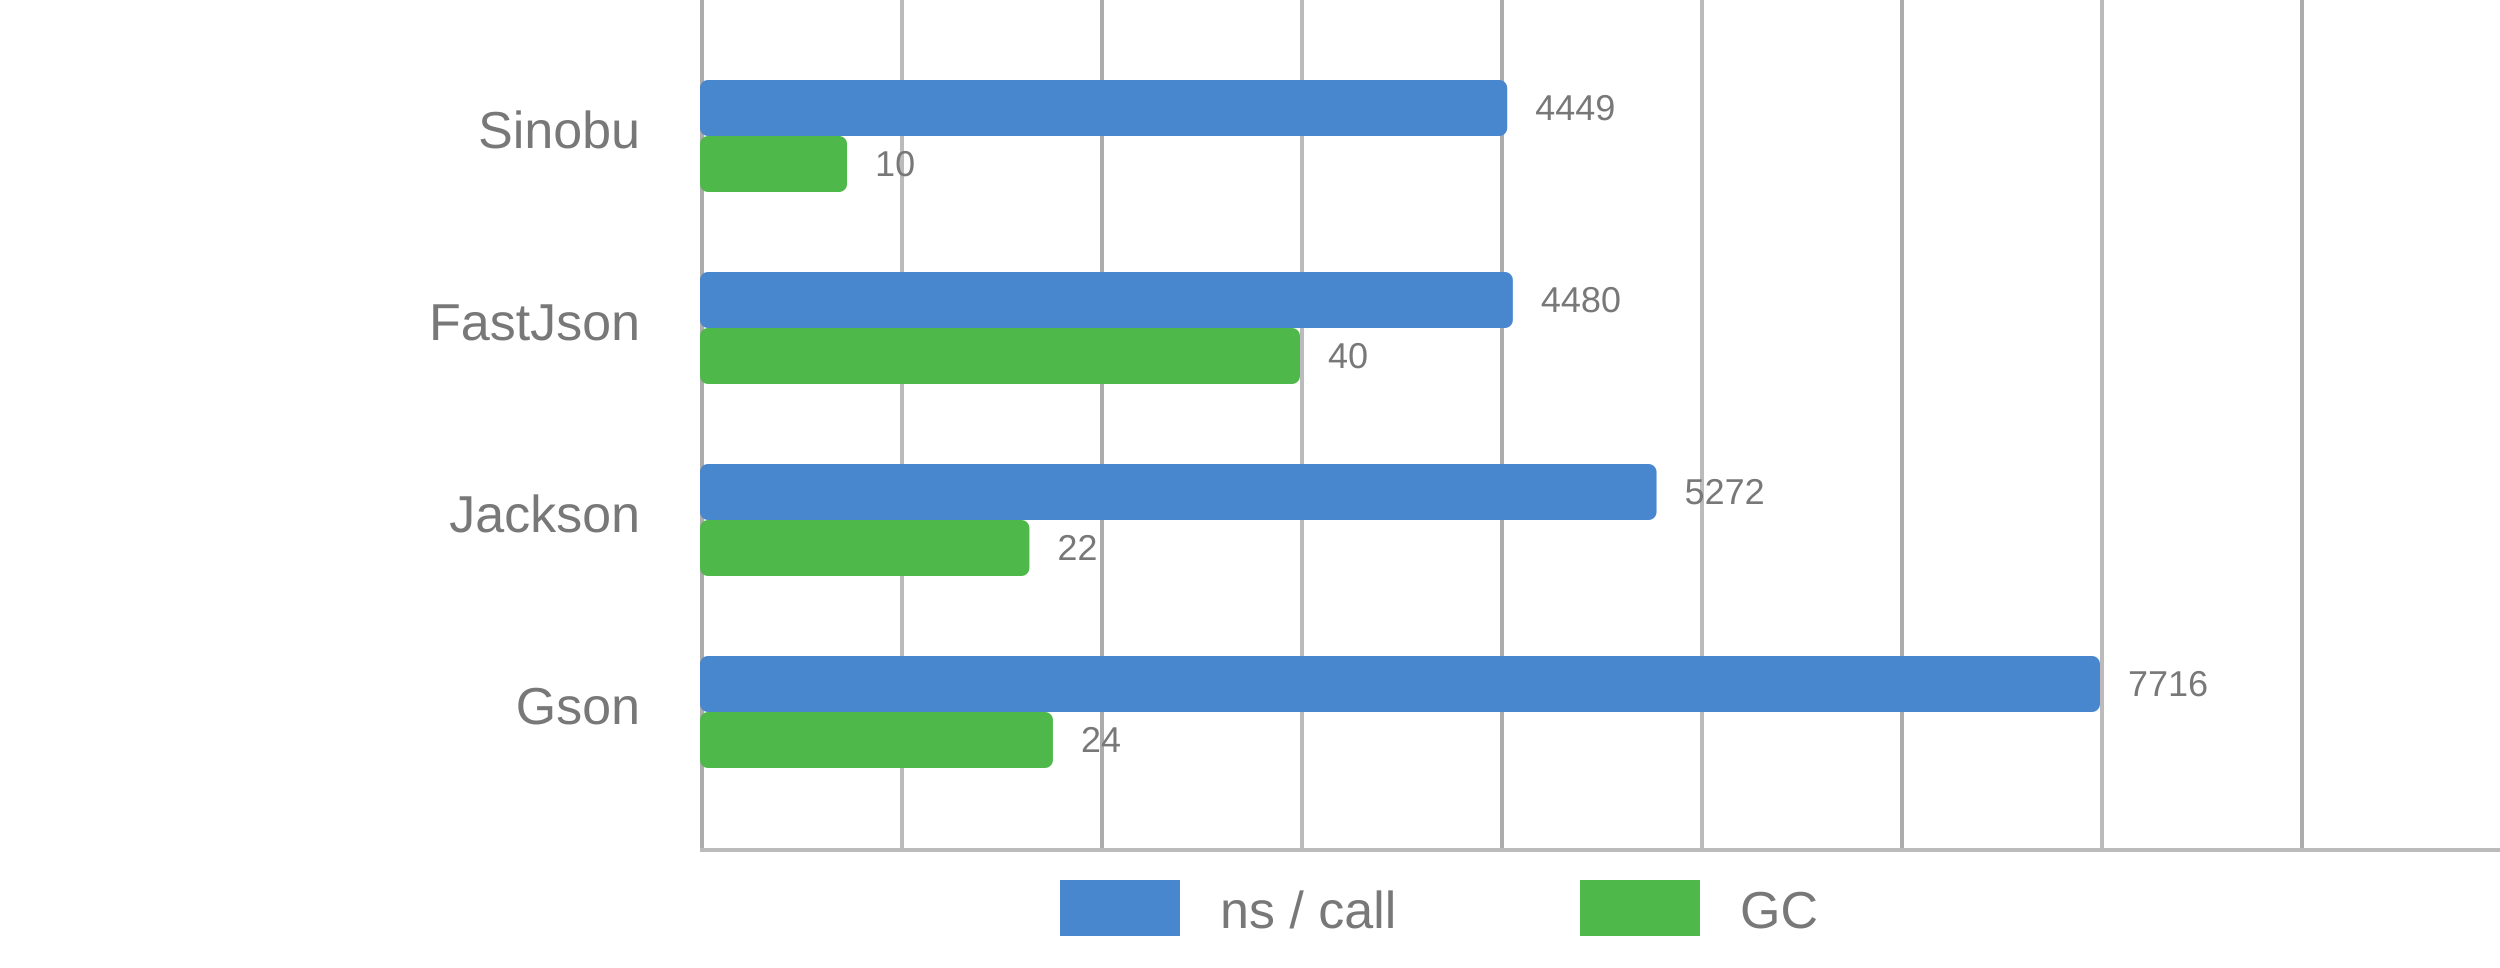
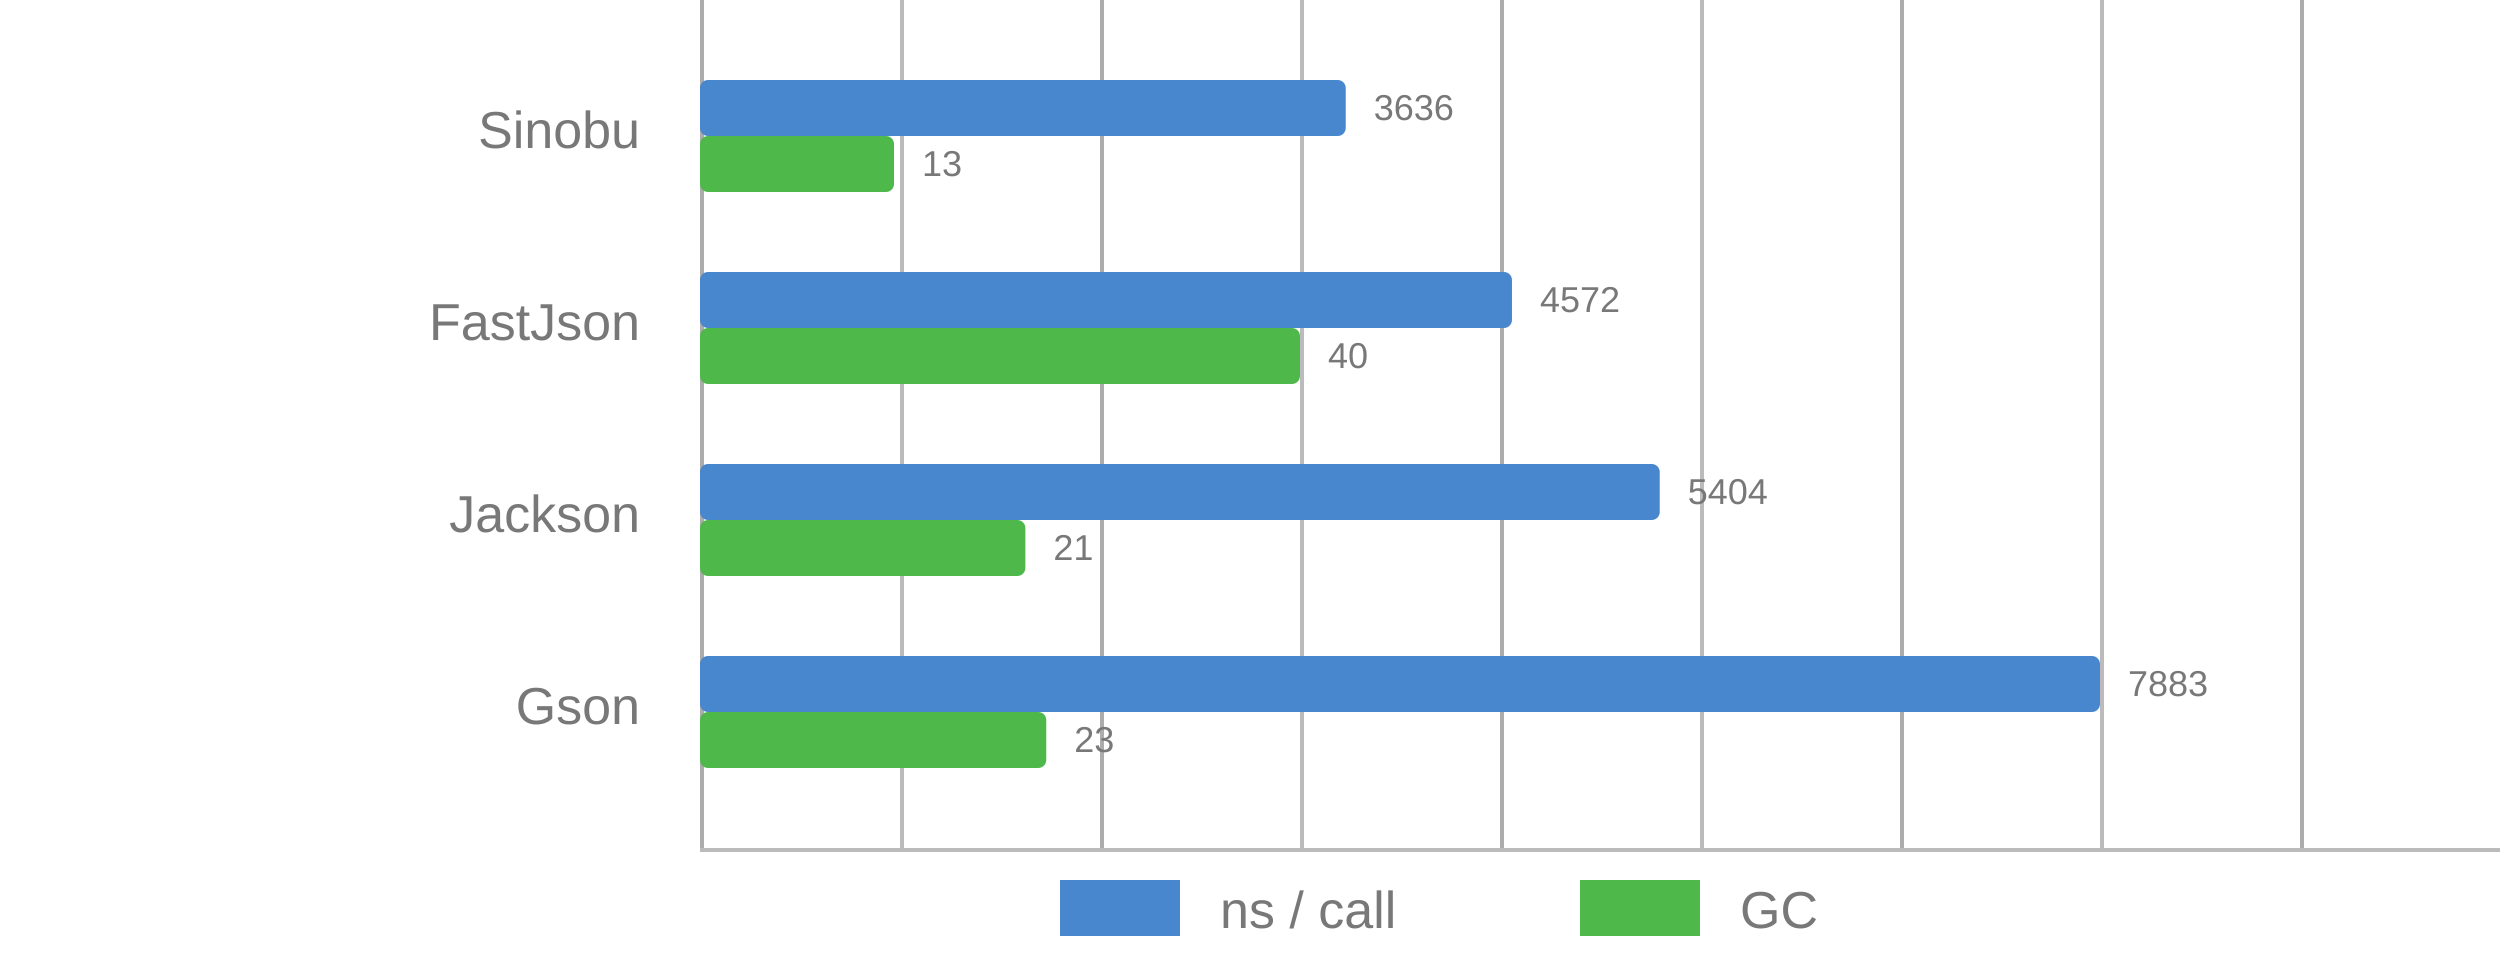
<svg xmlns="http://www.w3.org/2000/svg" viewBox="0 0 625 242">
  <style>
      text {
          font-family: Arial;
          font-size: 13px;
          fill: #787878;
      }

      .desc {
          font-size: 9px;
      }

      .vline {
          fill: #acacac;
          stroke: none;
          stroke-width: 0;
      }

      .subline {
          fill: #bbb;
          stroke: none;
          stroke-width: 0;
      }

      .call {
          fill: #4886CD;
          stroke-linejoin: round;
          height: 14px;
      }

      .gc {
          fill: #4FB84B;
          stroke-linejoin: round;
          height: 14px;
      }
  </style>
  <g>
    <rect x="175" y="0" width="1" height="212" class="vline" />
    <rect x="275" y="0" width="1" height="212" class="vline" />
    <rect x="375" y="0" width="1" height="212" class="vline" />
    <rect x="475" y="0" width="1" height="212" class="vline" />
    <rect x="575" y="0" width="1" height="212" class="vline" />
    <rect x="225" y="0" width="1" height="212" class="subline" />
    <rect x="325" y="0" width="1" height="212" class="subline" />
    <rect x="425" y="0" width="1" height="212" class="subline" />
    <rect x="525" y="0" width="1" height="212" class="subline" />
    <rect x="175" y="212" width="450" height="1" class="subline" />
    <rect x="265" y="220" width="30" class="call" />
    <text x="305" y="232">ns / call</text>
    <rect x="395" y="220" width="30" class="gc" />
    <text x="435" y="232">GC</text>
  </g>
  <g>
-     <rect x="175" y="20" width="201.808" rx="2" ry="2" class="call" />
-     <rect x="175" y="34" width="36.765" rx="2" ry="2" class="gc" />
+     <rect x="175" y="20" width="161.436" rx="2" ry="2" class="call" />
+     <rect x="175" y="34" width="48.507" rx="2" ry="2" class="gc" />
    <text x="160" y="37" text-anchor="end">Sinobu</text>
-     <text x="383.808" y="30" class="desc">4449</text>
-     <text x="218.765" y="44" class="desc">10</text>
+     <text x="343.436" y="30" class="desc">3636</text>
+     <text x="230.507" y="44" class="desc">13</text>
  </g>
  <g>
-     <rect x="175" y="68" width="203.214" rx="2" ry="2" class="call" />
+     <rect x="175" y="68" width="202.994" rx="2" ry="2" class="call" />
    <rect x="175" y="82" width="150" rx="2" ry="2" class="gc" />
    <text x="160" y="85" text-anchor="end">FastJson</text>
-     <text x="385.214" y="78" class="desc">4480</text>
+     <text x="384.994" y="78" class="desc">4572</text>
    <text x="332" y="92" class="desc">40</text>
  </g>
  <g>
-     <rect x="175" y="116" width="239.139" rx="2" ry="2" class="call" />
-     <rect x="175" y="130" width="82.353" rx="2" ry="2" class="gc" />
+     <rect x="175" y="116" width="239.934" rx="2" ry="2" class="call" />
+     <rect x="175" y="130" width="81.343" rx="2" ry="2" class="gc" />
    <text x="160" y="133" text-anchor="end">Jackson</text>
-     <text x="421.139" y="126" class="desc">5272</text>
-     <text x="264.353" y="140" class="desc">22</text>
+     <text x="421.934" y="126" class="desc">5404</text>
+     <text x="263.343" y="140" class="desc">21</text>
  </g>
  <g>
    <rect x="175" y="164" width="350" rx="2" ry="2" class="call" />
-     <rect x="175" y="178" width="88.235" rx="2" ry="2" class="gc" />
+     <rect x="175" y="178" width="86.567" rx="2" ry="2" class="gc" />
    <text x="160" y="181" text-anchor="end">Gson</text>
-     <text x="532" y="174" class="desc">7716</text>
-     <text x="270.235" y="188" class="desc">24</text>
+     <text x="532" y="174" class="desc">7883</text>
+     <text x="268.567" y="188" class="desc">23</text>
  </g>
</svg>
